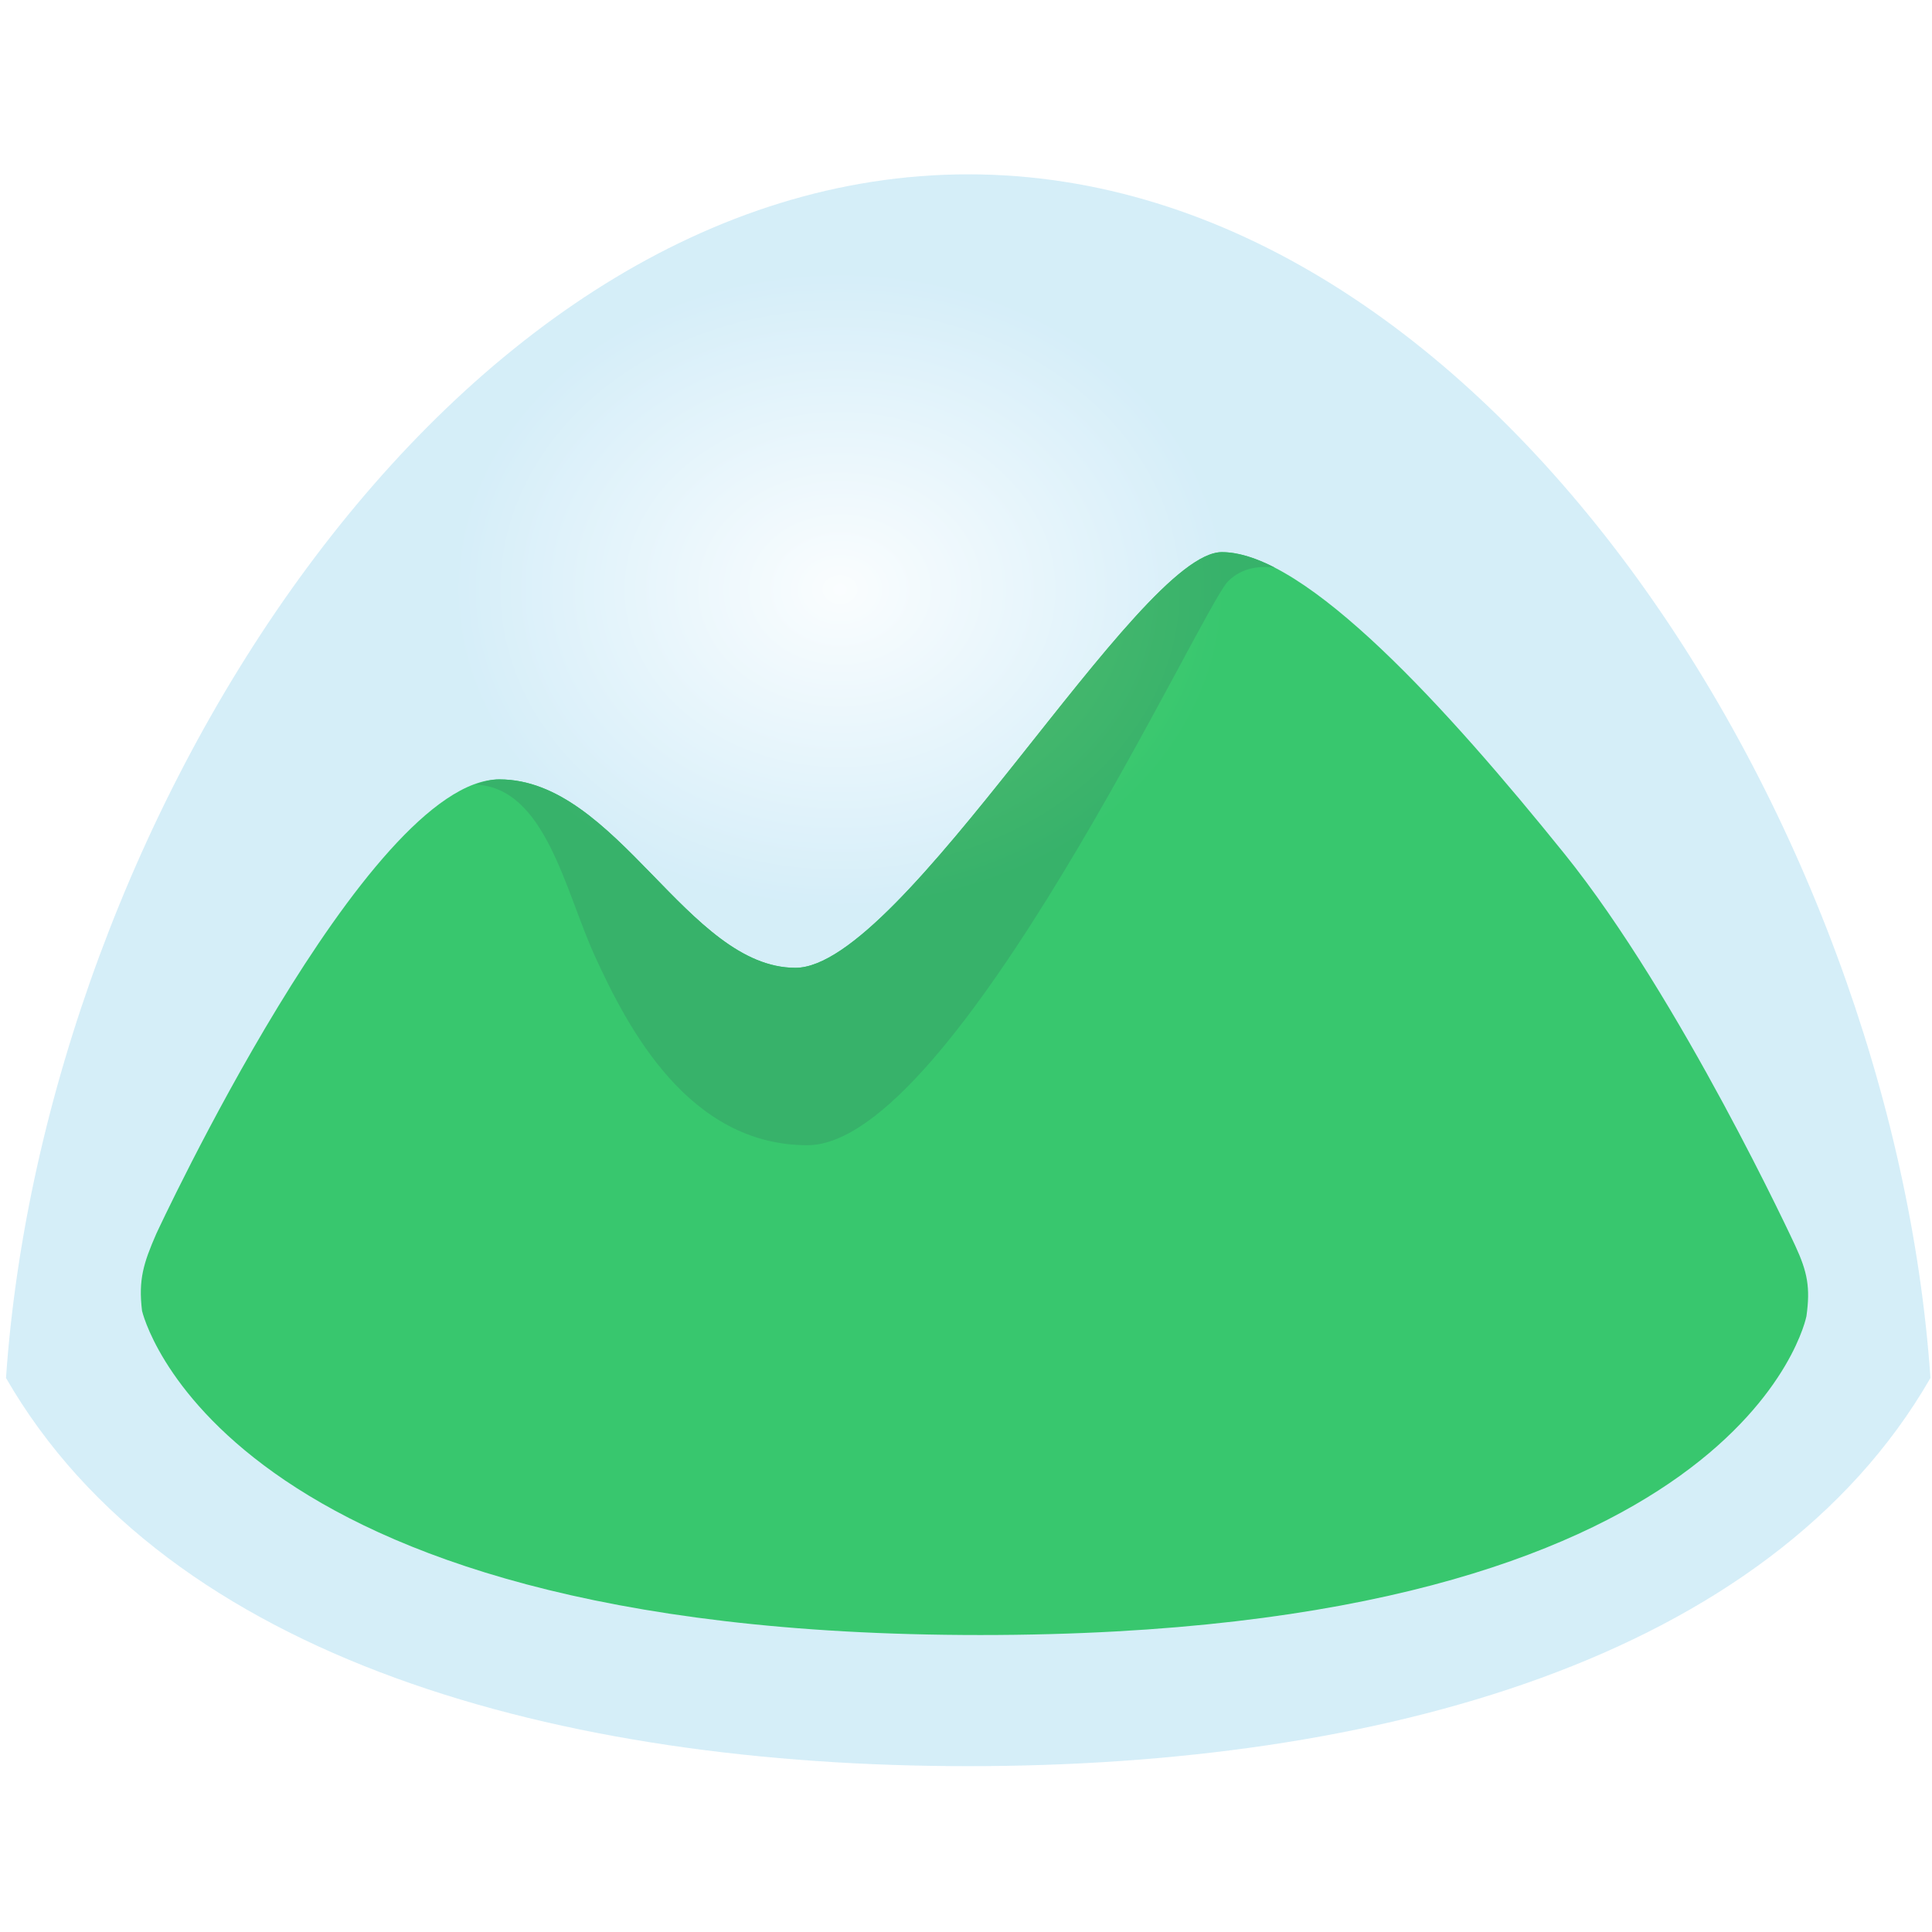
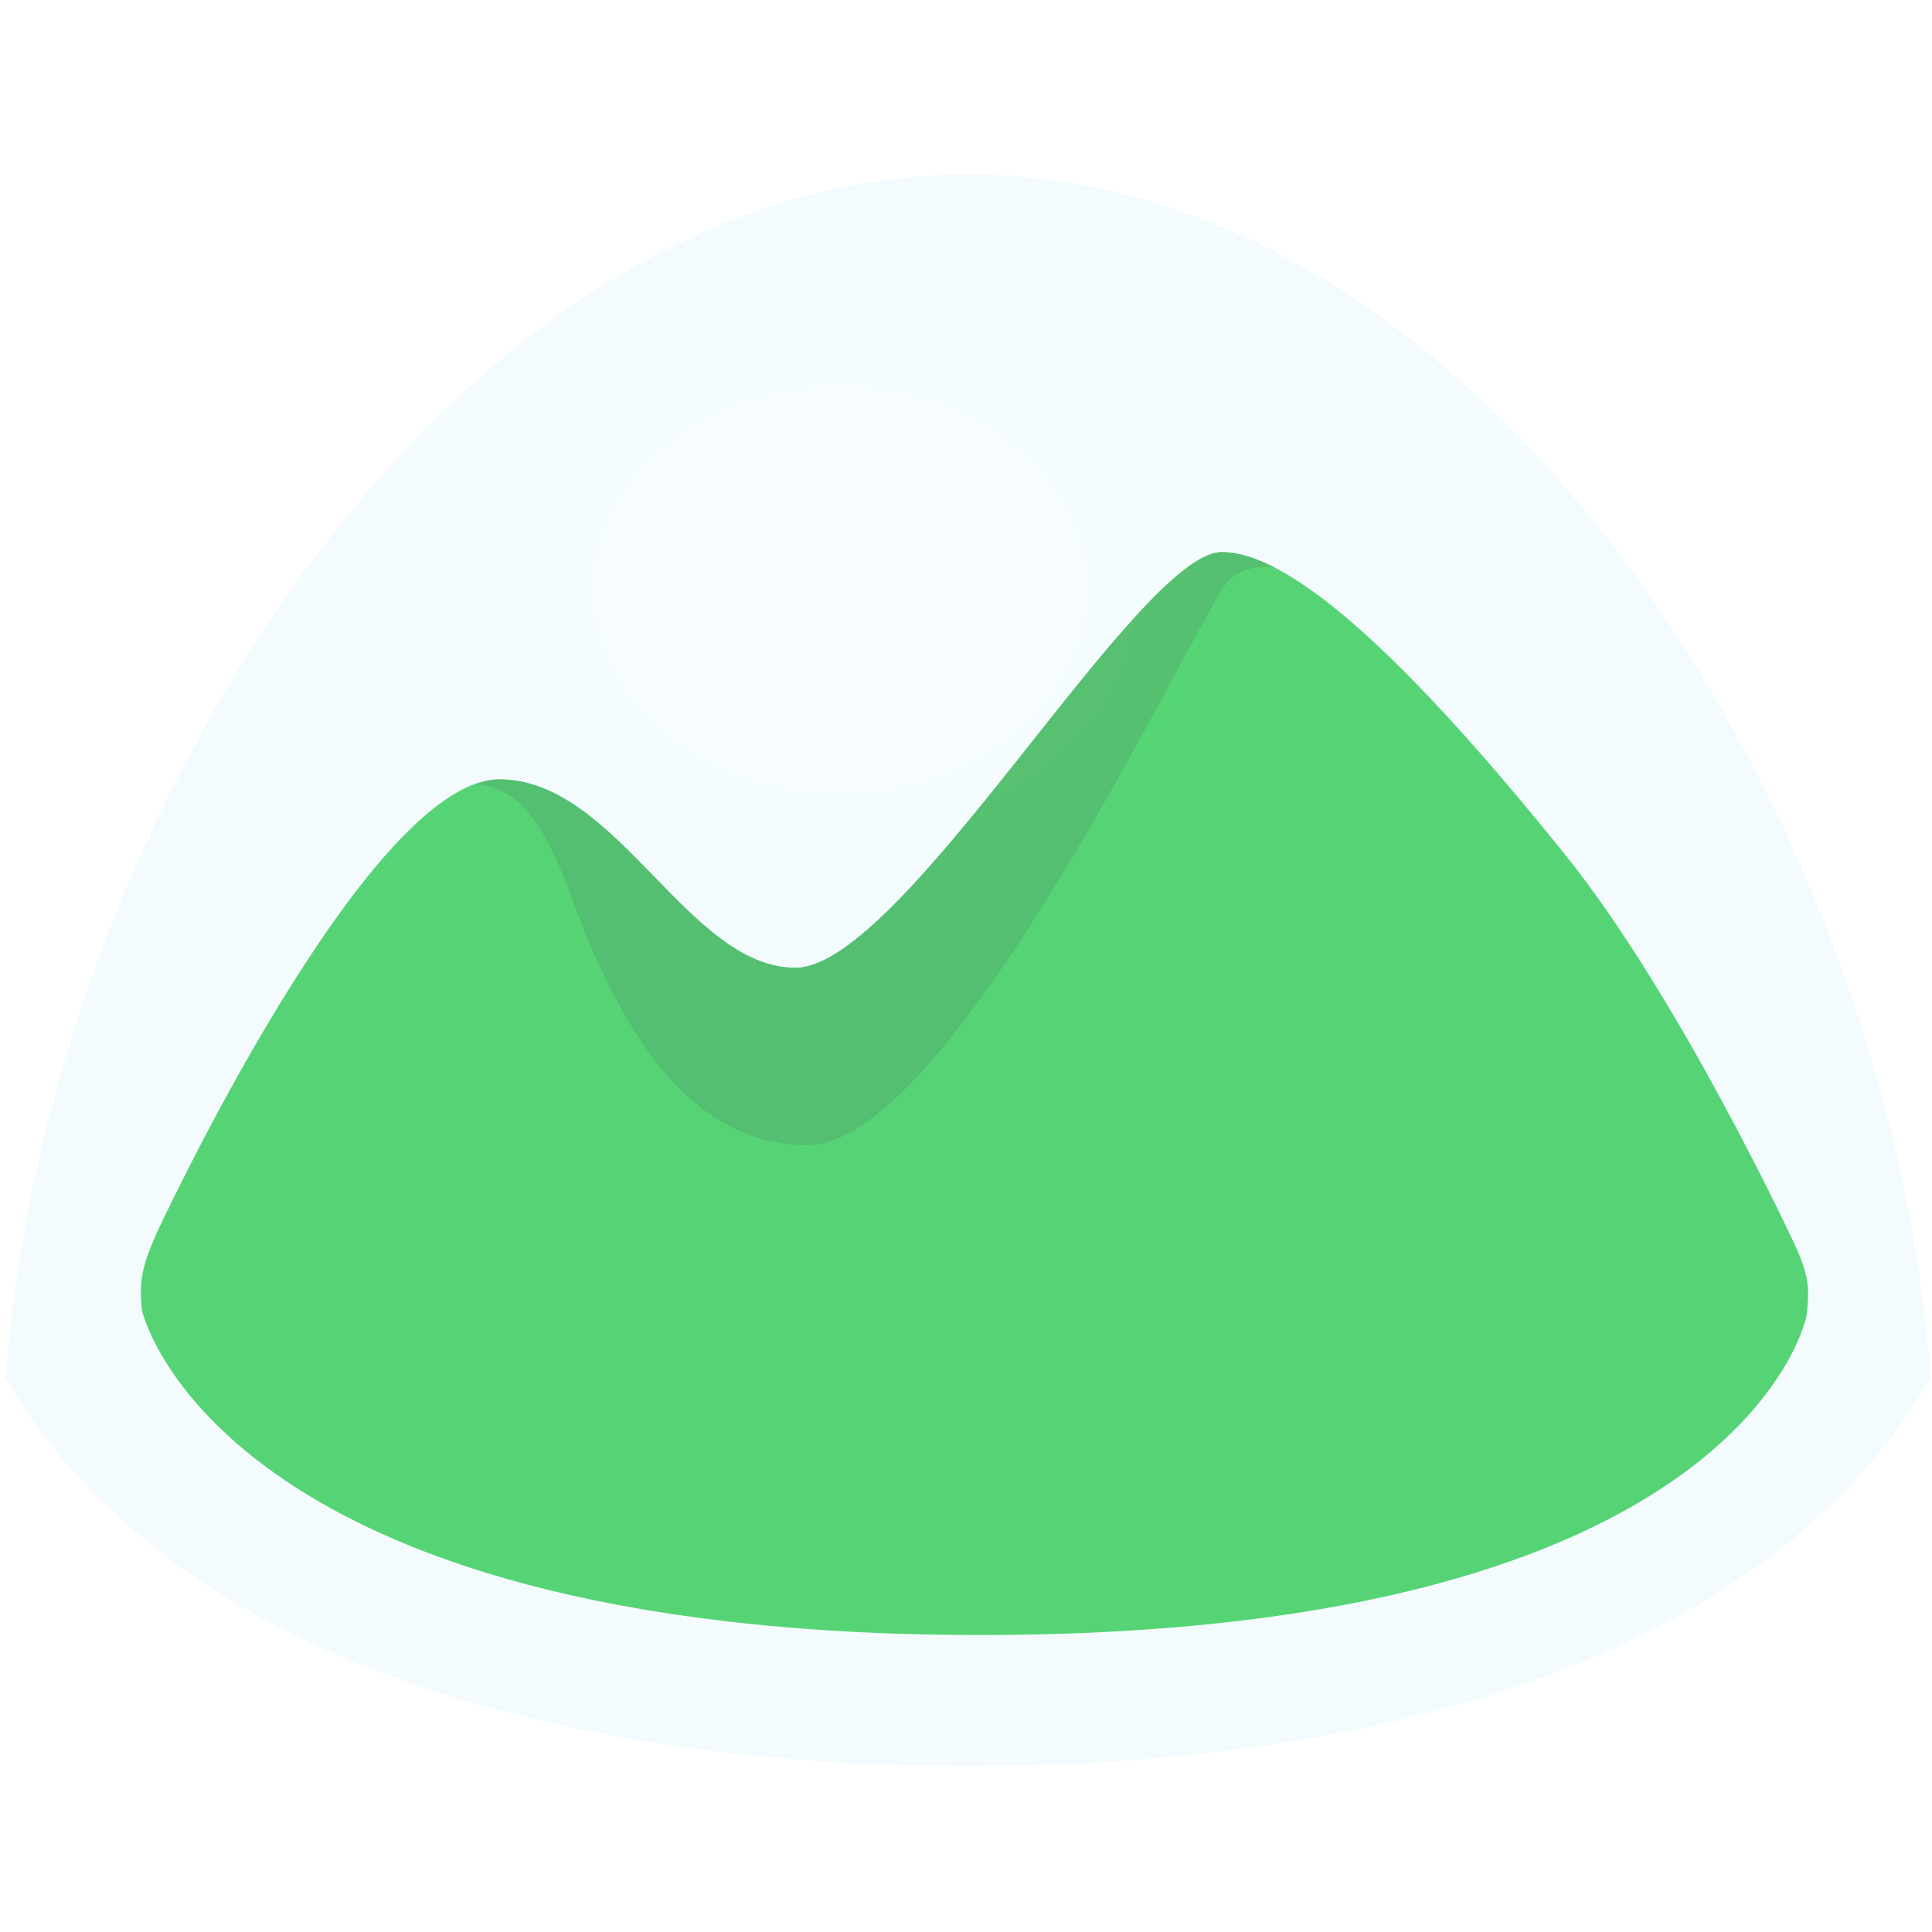
<svg xmlns="http://www.w3.org/2000/svg" width="384" height="384" viewBox="0 0 384 384" fill="none">
  <path d="M356.791 247.529C356.791 247.529 334.051 198.367 310.936 169.683C287.806 140.989 259.56 109.742 242.858 109.742C226.167 109.742 179.505 192.36 158.099 192.36C136.688 192.36 122.68 154.909 99.237 154.909C72.902 154.909 31.064 245.221 31.064 245.221C28.515 251.059 27.483 254.371 28.23 260.532C28.23 260.532 42.765 324.974 194.826 324.974C346.893 324.974 359.047 261.589 359.047 261.589C359.833 255.92 359.265 252.849 356.791 247.529Z" fill="#3BCE53" />
  <path d="M160.48 227.618C136.865 227.618 124.758 204.316 118.194 189.932C112.292 176.976 108.391 156.518 94.522 155.945C96.168 155.294 97.752 154.909 99.237 154.909C122.68 154.909 136.688 192.36 158.099 192.36C179.505 192.36 226.167 109.742 242.858 109.742C246.005 109.742 249.548 110.852 253.392 112.826C250.547 112.451 246.901 112.711 244.093 115.53C238.696 120.927 189.716 227.618 160.48 227.618Z" fill="#39B44D" />
  <path d="M192.451 34.65C89.489 34.65 8.825 163.244 1.193 273.884C33.502 329.96 111.416 351.037 192.451 351.037C273.48 351.037 351.399 329.96 383.693 273.884C376.061 163.244 295.407 34.65 192.451 34.65Z" fill="url(#paint0_radial_185_16215)" fill-opacity="0.2" />
  <defs>
    <radialGradient id="paint0_radial_185_16215" cx="0" cy="0" r="1" gradientUnits="userSpaceOnUse" gradientTransform="translate(167.04 117.12) rotate(90) scale(63.36 76.5997)">
      <stop stop-color="#E7F6FD" />
-       <stop offset="1" stop-color="#2DA8DE" />
+       <stop offset="1" stop-color="#C2EDFF" />
    </radialGradient>
  </defs>
</svg>
